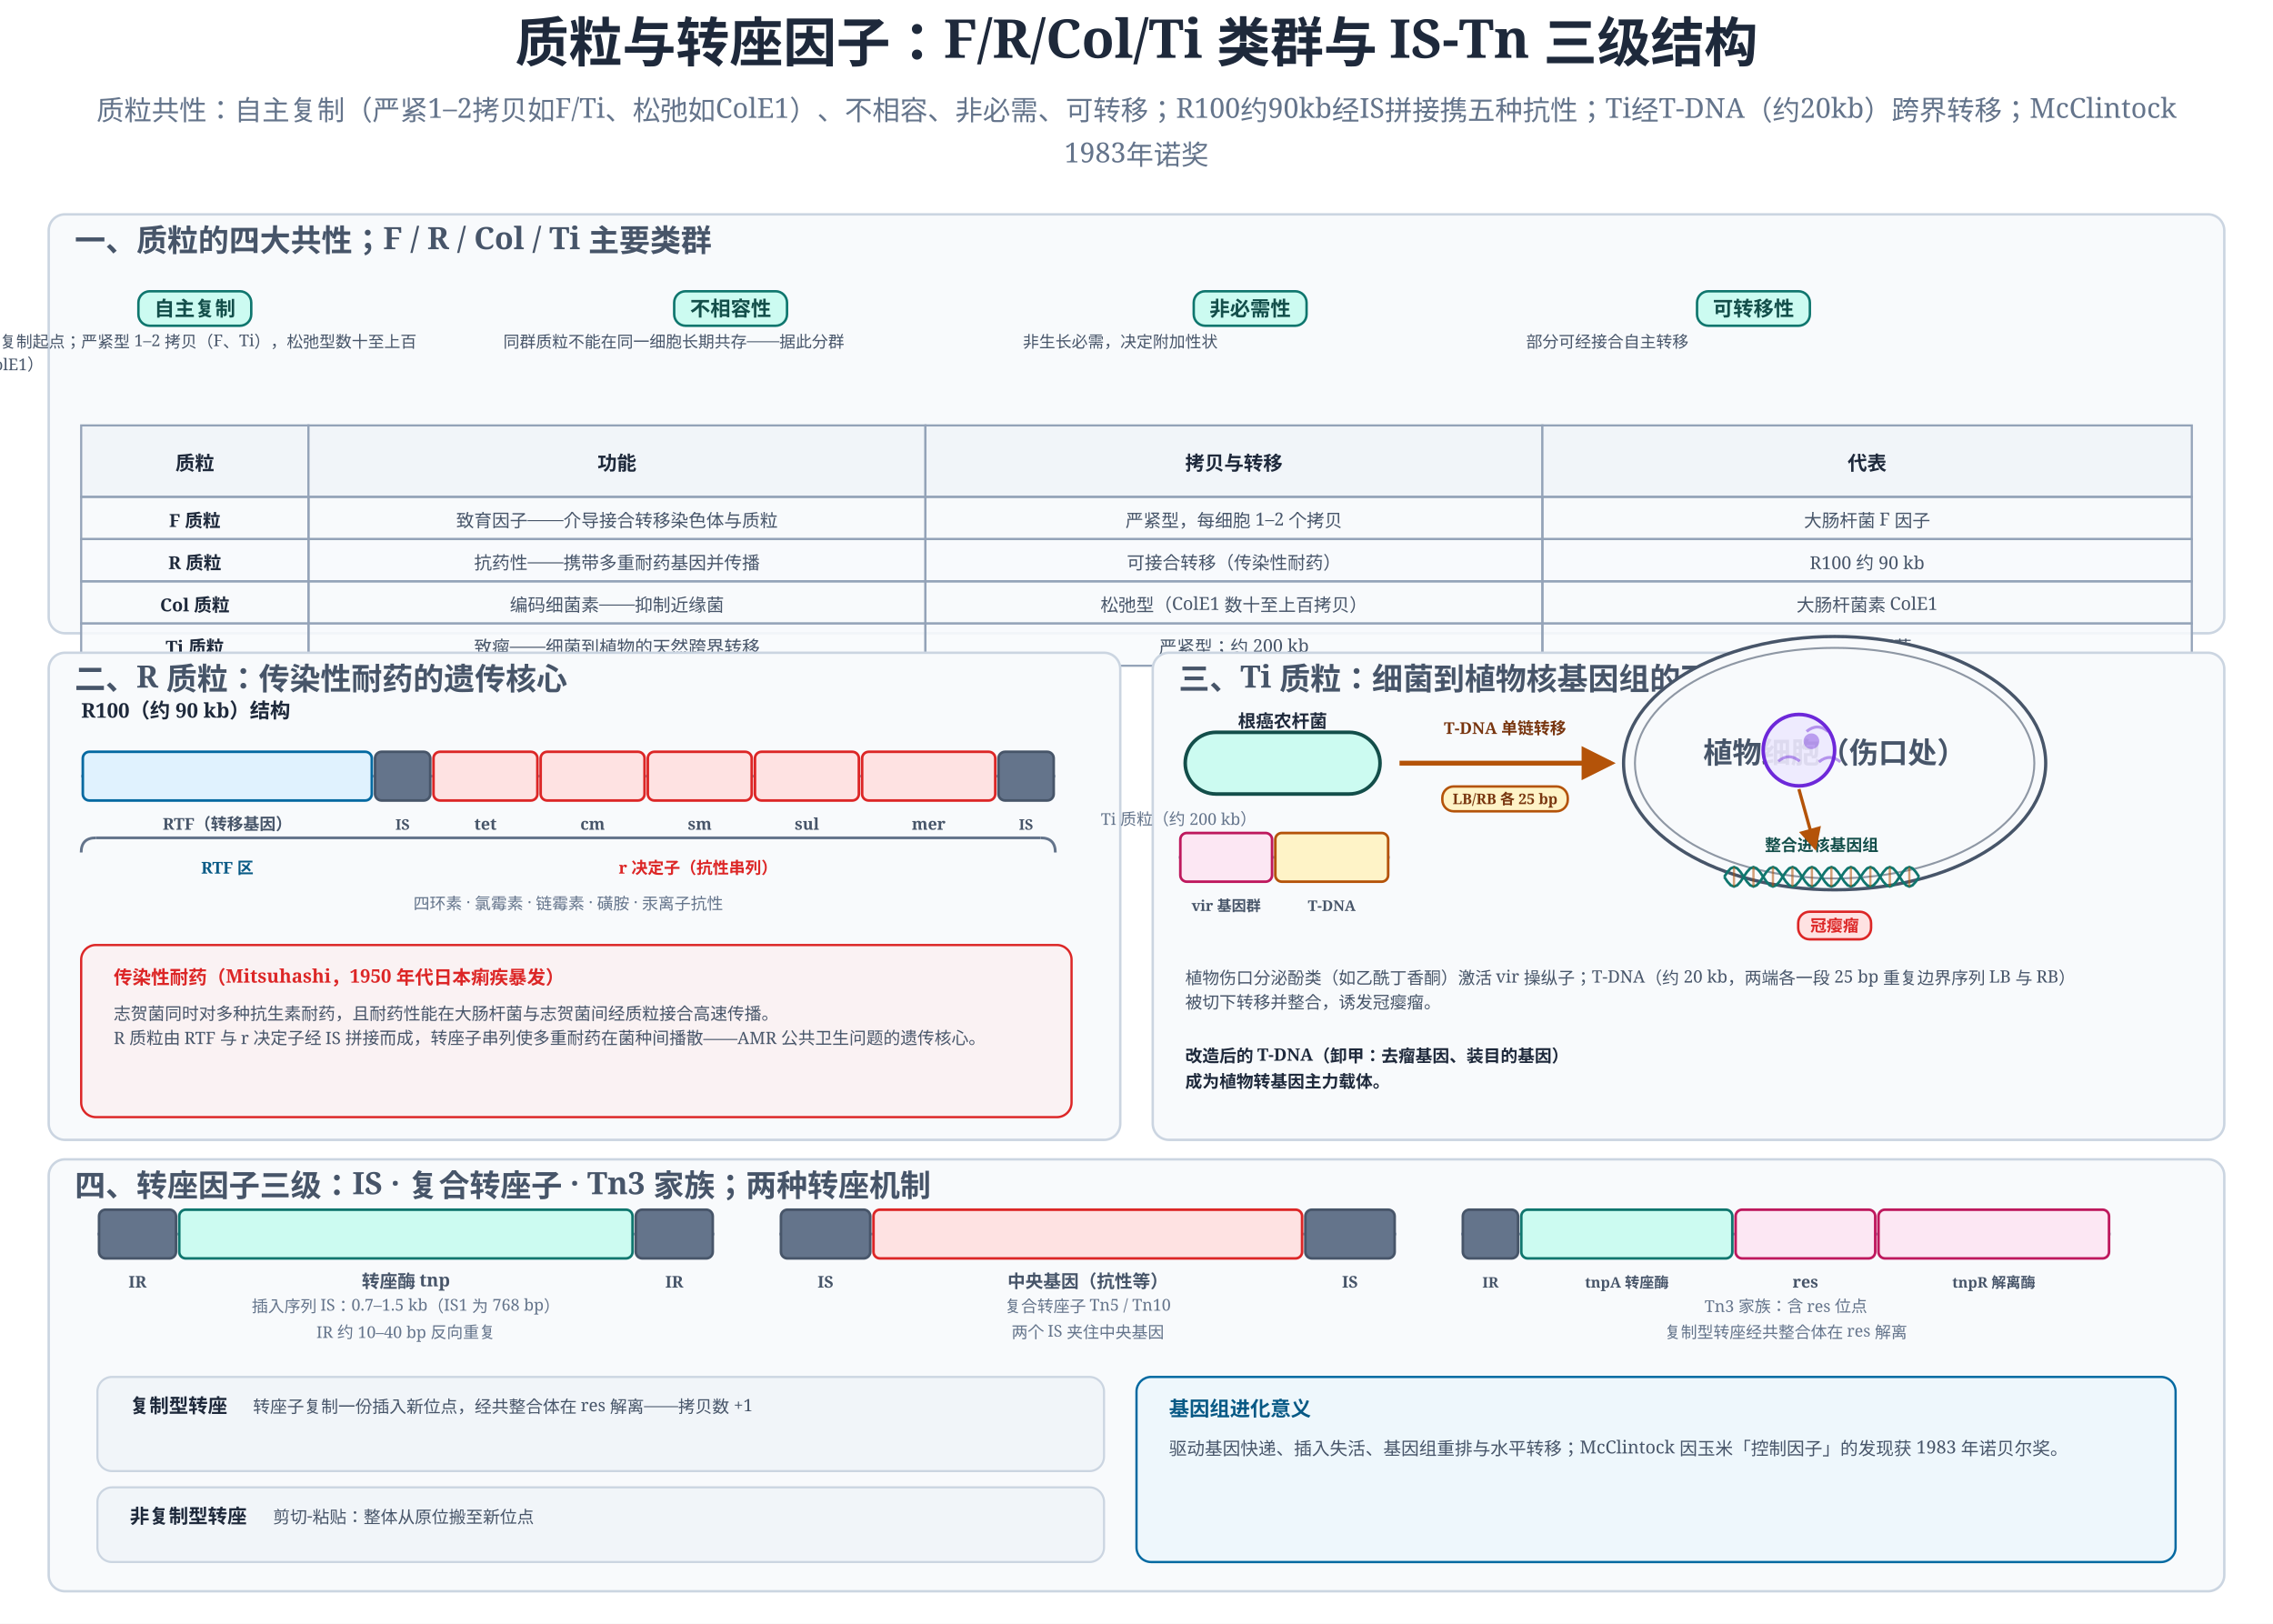
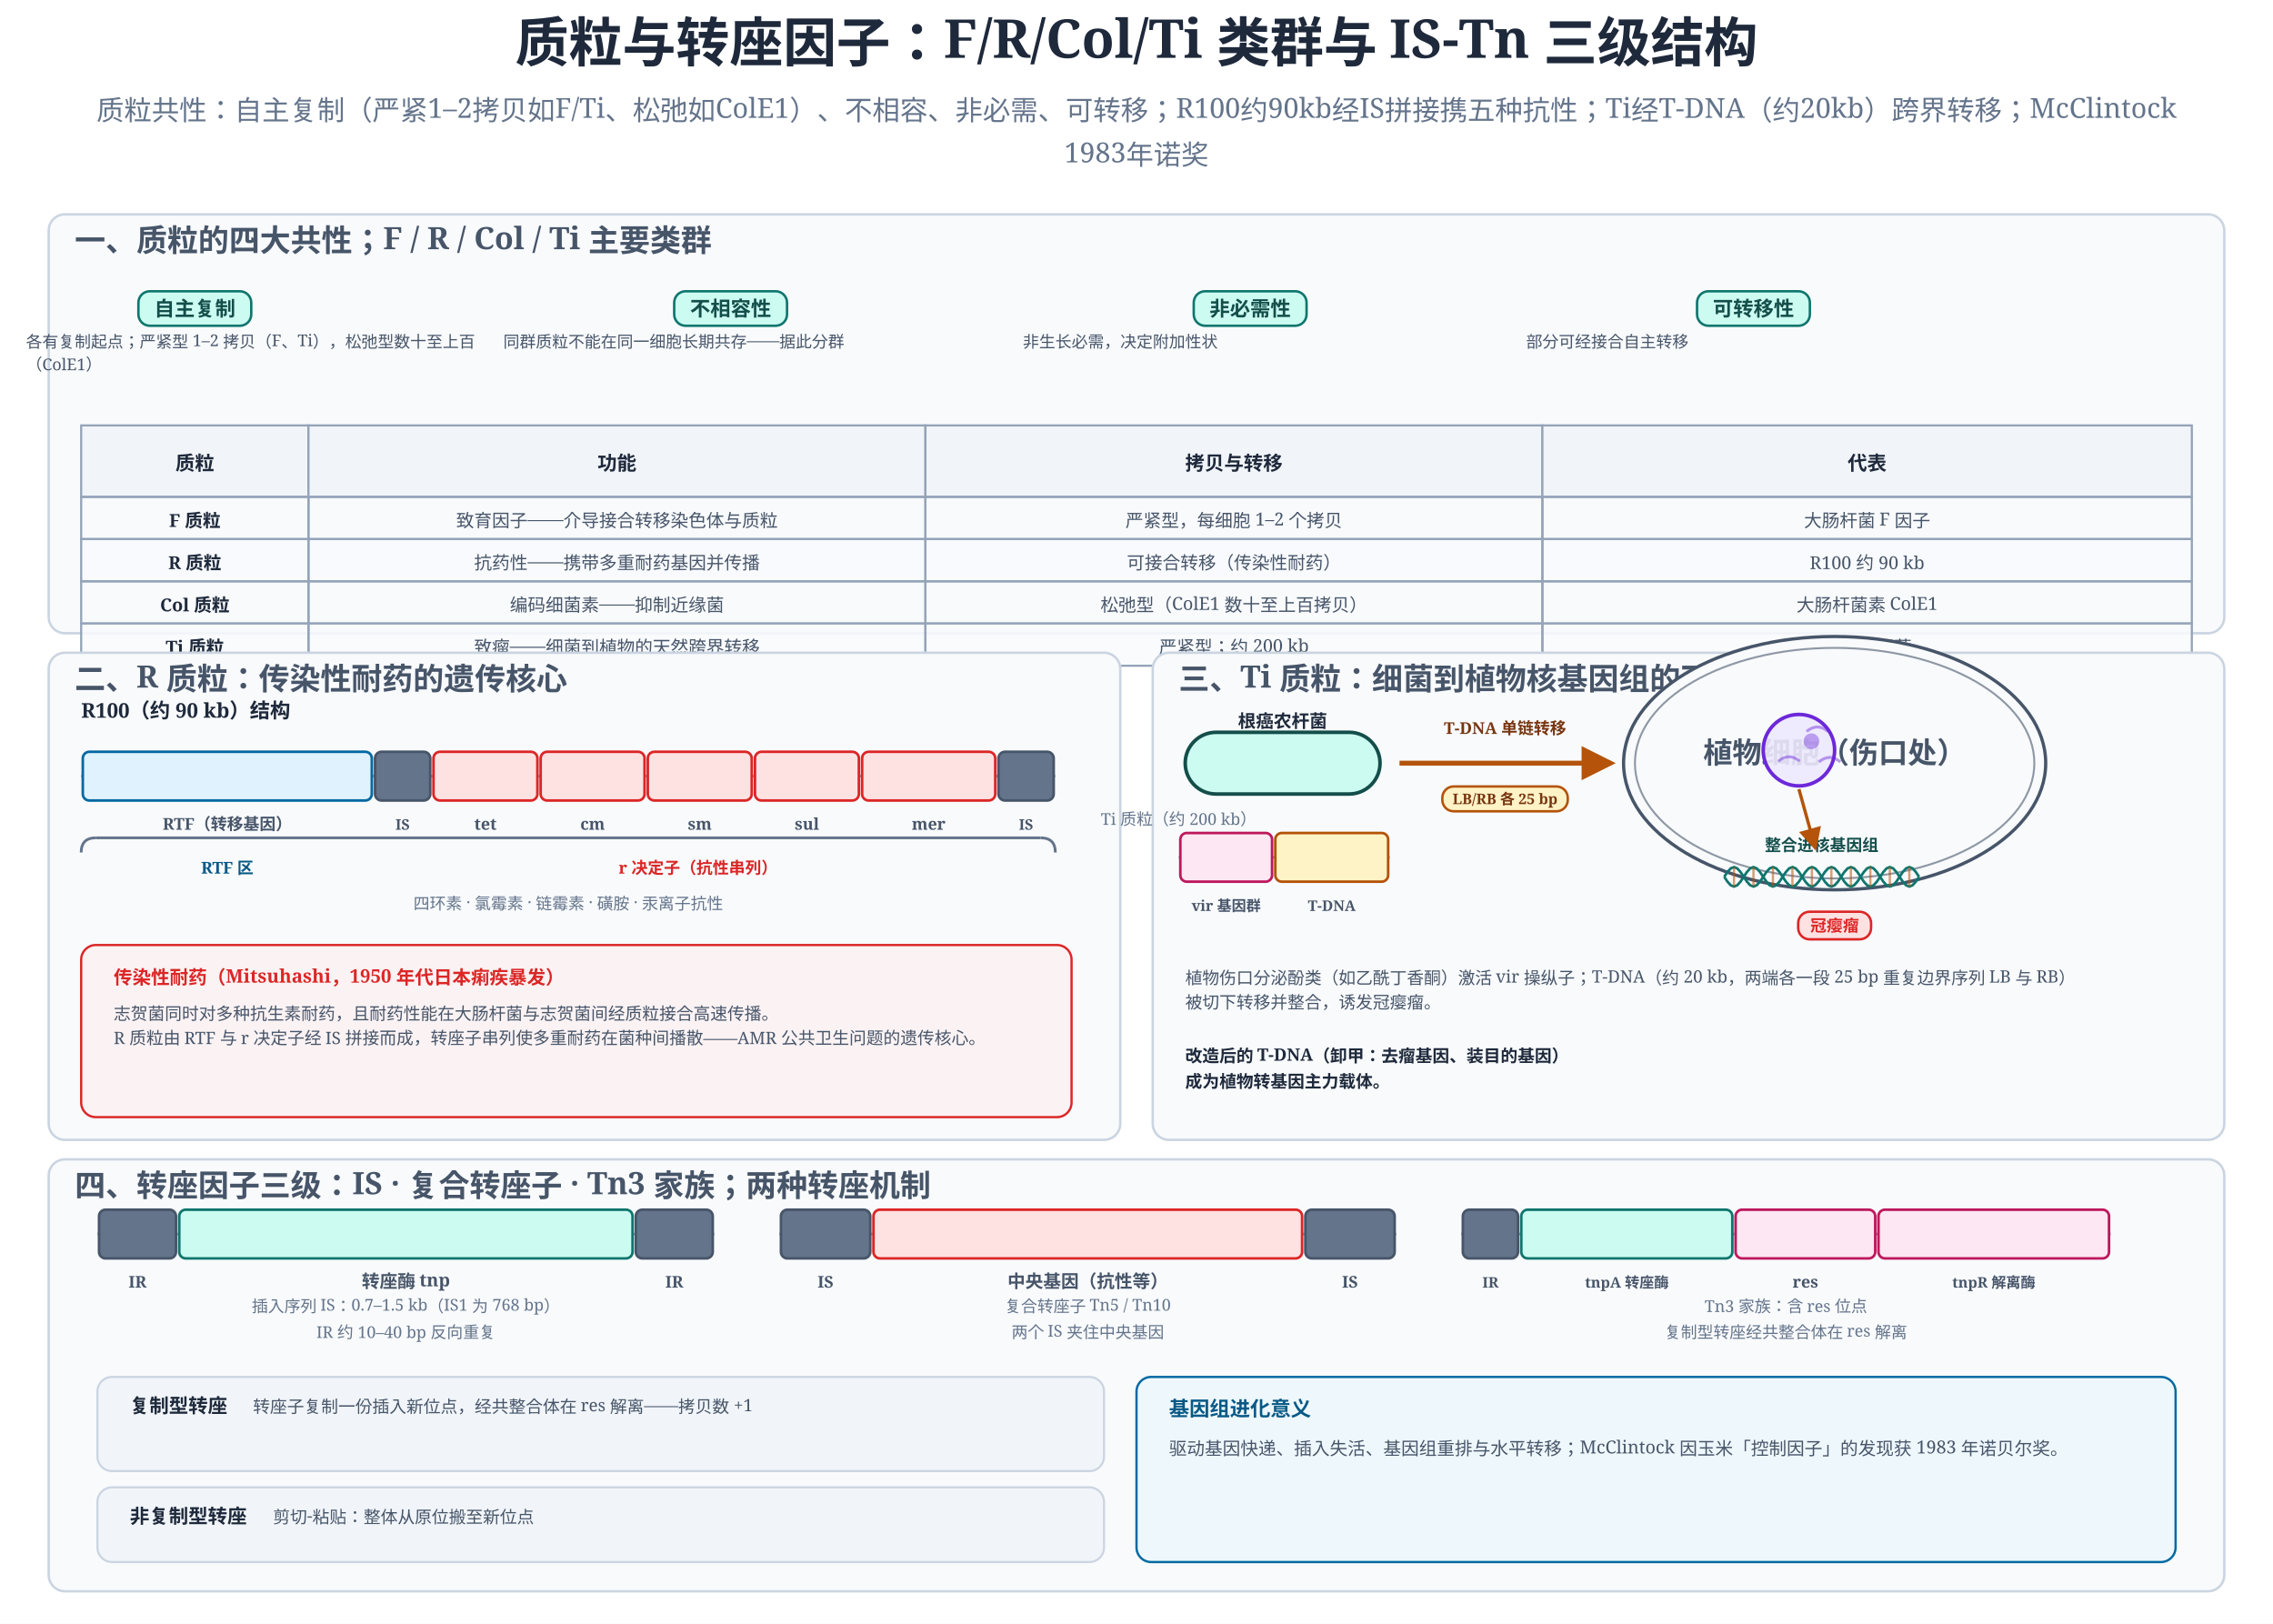
<svg xmlns="http://www.w3.org/2000/svg" width="1400" height="1000" viewBox="0 0 1400 1000" font-family="Noto Serif SC, LXGW WenKai, Songti SC, serif">
  <defs>
    <marker id="arr-ink" viewBox="0 0 10 10" refX="8.5" refY="5" markerWidth="7" markerHeight="7" orient="auto-start-reverse">
      <path d="M0,0 L10,5 L0,10 z" fill="#334155" />
    </marker>
    <marker id="arr-dna" viewBox="0 0 10 10" refX="8.5" refY="5" markerWidth="7" markerHeight="7" orient="auto-start-reverse">
      <path d="M0,0 L10,5 L0,10 z" fill="#0f766e" />
    </marker>
    <marker id="arr-rna" viewBox="0 0 10 10" refX="8.5" refY="5" markerWidth="7" markerHeight="7" orient="auto-start-reverse">
      <path d="M0,0 L10,5 L0,10 z" fill="#b45309" />
    </marker>
    <marker id="arr-pro" viewBox="0 0 10 10" refX="8.5" refY="5" markerWidth="7" markerHeight="7" orient="auto-start-reverse">
      <path d="M0,0 L10,5 L0,10 z" fill="#6d28d9" />
    </marker>
    <marker id="arr-enz" viewBox="0 0 10 10" refX="8.5" refY="5" markerWidth="7" markerHeight="7" orient="auto-start-reverse">
      <path d="M0,0 L10,5 L0,10 z" fill="#be185d" />
    </marker>
    <marker id="arr-acc" viewBox="0 0 10 10" refX="8.5" refY="5" markerWidth="7" markerHeight="7" orient="auto-start-reverse">
      <path d="M0,0 L10,5 L0,10 z" fill="#0369a1" />
    </marker>
    <marker id="arr-ok" viewBox="0 0 10 10" refX="8.5" refY="5" markerWidth="7" markerHeight="7" orient="auto-start-reverse">
      <path d="M0,0 L10,5 L0,10 z" fill="#059669" />
    </marker>
    <marker id="arr-warn" viewBox="0 0 10 10" refX="8.5" refY="5" markerWidth="7" markerHeight="7" orient="auto-start-reverse">
      <path d="M0,0 L10,5 L0,10 z" fill="#b45309" />
    </marker>
    <marker id="arr-bad" viewBox="0 0 10 10" refX="8.5" refY="5" markerWidth="7" markerHeight="7" orient="auto-start-reverse">
      <path d="M0,0 L10,5 L0,10 z" fill="#dc2626" />
    </marker>
    <marker id="arr-mute" viewBox="0 0 10 10" refX="8.5" refY="5" markerWidth="7" markerHeight="7" orient="auto-start-reverse">
      <path d="M0,0 L10,5 L0,10 z" fill="#94a3b8" />
    </marker>
  </defs>
  <rect x="0" y="0" width="1400" height="1000" fill="#ffffff" />
  <text x="700" y="38" text-anchor="middle" font-size="33" font-weight="700" fill="#1e293b">质粒与转座因子：F/R/Col/Ti 类群与 IS-Tn 三级结构</text>
  <text x="700" y="74" text-anchor="middle" font-size="17" fill="#64748b">质粒共性：自主复制（严紧1–2拷贝如F/Ti、松弛如ColE1）、不相容、非必需、可转移；R100约90kb经IS拼接携五种抗性；Ti经T-DNA（约20kb）跨界转移；McClintock</text>
  <text x="700" y="100" text-anchor="middle" font-size="17" fill="#64748b">1983年诺奖</text>
  <rect x="30" y="132" width="1340" height="258" rx="10" fill="#f8fafc" stroke="#cbd5e1" stroke-width="1.5" />
  <text x="46" y="154.84" font-size="19" fill="#475569" font-weight="700">一、质粒的四大共性；F / R / Col / Ti 主要类群</text>
  <rect x="85.25" y="179.375" width="69.5" height="21.25" rx="7" fill="#ccfbf1" stroke="#0f766e" stroke-width="1.5" />
  <text x="120" y="194.5" font-size="12.5" fill="#134e4a" text-anchor="middle" font-weight="700">自主复制</text>
-   <text x="-20" y="214" font-size="10" fill="#475569">各有复制起点；严紧型 1–2 拷贝（F、Ti），松弛型数十至上百</text>
-   <text x="-20" y="228" font-size="10" fill="#475569">（ColE1）</text>
+   <text x="16" y="214" font-size="10" fill="#475569">各有复制起点；严紧型 1–2 拷贝（F、Ti），松弛型数十至上百</text>
+   <text x="16" y="228" font-size="10" fill="#475569">（ColE1）</text>
  <rect x="415.25" y="179.375" width="69.5" height="21.25" rx="7" fill="#ccfbf1" stroke="#0f766e" stroke-width="1.5" />
  <text x="450" y="194.5" font-size="12.5" fill="#134e4a" text-anchor="middle" font-weight="700">不相容性</text>
  <text x="310" y="214" font-size="10" fill="#475569">同群质粒不能在同一细胞长期共存——据此分群</text>
  <rect x="735.25" y="179.375" width="69.5" height="21.25" rx="7" fill="#ccfbf1" stroke="#0f766e" stroke-width="1.5" />
  <text x="770" y="194.5" font-size="12.5" fill="#134e4a" text-anchor="middle" font-weight="700">非必需性</text>
  <text x="630" y="214" font-size="10" fill="#475569">非生长必需，决定附加性状</text>
  <rect x="1045.25" y="179.375" width="69.5" height="21.25" rx="7" fill="#ccfbf1" stroke="#0f766e" stroke-width="1.5" />
  <text x="1080" y="194.5" font-size="12.5" fill="#134e4a" text-anchor="middle" font-weight="700">可转移性</text>
  <text x="940" y="214" font-size="10" fill="#475569">部分可经接合自主转移</text>
  <rect x="50" y="262" width="140" height="44" fill="#f1f5f9" stroke="#94a3b8" stroke-width="1.3" />
  <text x="120" y="289.5" font-size="12" fill="#1e293b" text-anchor="middle" font-weight="700">质粒</text>
  <rect x="190" y="262" width="380" height="44" fill="#f1f5f9" stroke="#94a3b8" stroke-width="1.3" />
  <text x="380" y="289.5" font-size="12" fill="#1e293b" text-anchor="middle" font-weight="700">功能</text>
  <rect x="570" y="262" width="380" height="44" fill="#f1f5f9" stroke="#94a3b8" stroke-width="1.3" />
  <text x="760" y="289.5" font-size="12" fill="#1e293b" text-anchor="middle" font-weight="700">拷贝与转移</text>
  <rect x="950" y="262" width="400" height="44" fill="#f1f5f9" stroke="#94a3b8" stroke-width="1.3" />
  <text x="1150" y="289.5" font-size="12" fill="#1e293b" text-anchor="middle" font-weight="700">代表</text>
  <rect x="50" y="306" width="140" height="26" fill="none" stroke="#94a3b8" stroke-width="1.3" />
  <text x="120" y="324.5" font-size="11" fill="#1e293b" text-anchor="middle" font-weight="700">F 质粒</text>
  <rect x="190" y="306" width="380" height="26" fill="none" stroke="#94a3b8" stroke-width="1.3" />
  <text x="380" y="324.5" font-size="11" fill="#475569" text-anchor="middle" font-weight="500">致育因子——介导接合转移染色体与质粒</text>
  <rect x="570" y="306" width="380" height="26" fill="none" stroke="#94a3b8" stroke-width="1.3" />
  <text x="760" y="324.5" font-size="11" fill="#475569" text-anchor="middle" font-weight="500">严紧型，每细胞 1–2 个拷贝</text>
  <rect x="950" y="306" width="400" height="26" fill="none" stroke="#94a3b8" stroke-width="1.3" />
  <text x="1150" y="324.5" font-size="11" fill="#475569" text-anchor="middle" font-weight="500">大肠杆菌 F 因子</text>
  <rect x="50" y="332" width="1300" height="26" fill="#f8fafc" fill-opacity="0.85" />
  <rect x="50" y="332" width="140" height="26" fill="none" stroke="#94a3b8" stroke-width="1.3" />
  <text x="120" y="350.5" font-size="11" fill="#1e293b" text-anchor="middle" font-weight="700">R 质粒</text>
  <rect x="190" y="332" width="380" height="26" fill="none" stroke="#94a3b8" stroke-width="1.3" />
  <text x="380" y="350.5" font-size="11" fill="#475569" text-anchor="middle" font-weight="500">抗药性——携带多重耐药基因并传播</text>
  <rect x="570" y="332" width="380" height="26" fill="none" stroke="#94a3b8" stroke-width="1.3" />
  <text x="760" y="350.5" font-size="11" fill="#475569" text-anchor="middle" font-weight="500">可接合转移（传染性耐药）</text>
  <rect x="950" y="332" width="400" height="26" fill="none" stroke="#94a3b8" stroke-width="1.3" />
  <text x="1150" y="350.5" font-size="11" fill="#475569" text-anchor="middle" font-weight="500">R100 约 90 kb</text>
  <rect x="50" y="358" width="140" height="26" fill="none" stroke="#94a3b8" stroke-width="1.3" />
  <text x="120" y="376.5" font-size="11" fill="#1e293b" text-anchor="middle" font-weight="700">Col 质粒</text>
  <rect x="190" y="358" width="380" height="26" fill="none" stroke="#94a3b8" stroke-width="1.3" />
  <text x="380" y="376.5" font-size="11" fill="#475569" text-anchor="middle" font-weight="500">编码细菌素——抑制近缘菌</text>
  <rect x="570" y="358" width="380" height="26" fill="none" stroke="#94a3b8" stroke-width="1.3" />
  <text x="760" y="376.5" font-size="11" fill="#475569" text-anchor="middle" font-weight="500">松弛型（ColE1 数十至上百拷贝）</text>
  <rect x="950" y="358" width="400" height="26" fill="none" stroke="#94a3b8" stroke-width="1.3" />
  <text x="1150" y="376.5" font-size="11" fill="#475569" text-anchor="middle" font-weight="500">大肠杆菌素 ColE1</text>
  <rect x="50" y="384" width="1300" height="26" fill="#f8fafc" fill-opacity="0.85" />
  <rect x="50" y="384" width="140" height="26" fill="none" stroke="#94a3b8" stroke-width="1.3" />
  <text x="120" y="402.5" font-size="11" fill="#1e293b" text-anchor="middle" font-weight="700">Ti 质粒</text>
  <rect x="190" y="384" width="380" height="26" fill="none" stroke="#94a3b8" stroke-width="1.3" />
  <text x="380" y="402.5" font-size="11" fill="#475569" text-anchor="middle" font-weight="500">致瘤——细菌到植物的天然跨界转移</text>
  <rect x="570" y="384" width="380" height="26" fill="none" stroke="#94a3b8" stroke-width="1.3" />
  <text x="760" y="402.5" font-size="11" fill="#475569" text-anchor="middle" font-weight="500">严紧型；约 200 kb</text>
  <rect x="950" y="384" width="400" height="26" fill="none" stroke="#94a3b8" stroke-width="1.3" />
  <text x="1150" y="402.5" font-size="11" fill="#475569" text-anchor="middle" font-weight="500">根癌农杆菌</text>
  <rect x="30" y="402" width="660" height="300" rx="10" fill="#f8fafc" stroke="#cbd5e1" stroke-width="1.5" />
  <text x="46" y="424.84" font-size="19" fill="#475569" font-weight="700">二、R 质粒：传染性耐药的遗传核心</text>
  <text x="50" y="442" font-size="12.5" fill="#1e293b" font-weight="700">R100（约 90 kb）结构</text>
  <line x1="50" y1="478" x2="650" y2="478" stroke="#94a3b8" stroke-width="1.6" />
  <rect x="51" y="463" width="178" height="30" rx="4" fill="#e0f2fe" stroke="#0369a1" stroke-width="1.6" />
  <text x="140" y="511" font-size="10" fill="#475569" text-anchor="middle" font-weight="600">RTF（转移基因）</text>
  <rect x="231" y="463" width="34" height="30" rx="4" fill="#64748b" stroke="#475569" stroke-width="1.6" />
  <text x="248" y="511" font-size="9" fill="#475569" text-anchor="middle" font-weight="600">IS</text>
  <rect x="267" y="463" width="64" height="30" rx="4" fill="#fee2e2" stroke="#dc2626" stroke-width="1.6" />
  <text x="299" y="511" font-size="10" fill="#475569" text-anchor="middle" font-weight="600">tet</text>
  <rect x="333" y="463" width="64" height="30" rx="4" fill="#fee2e2" stroke="#dc2626" stroke-width="1.6" />
  <text x="365" y="511" font-size="10" fill="#475569" text-anchor="middle" font-weight="600">cm</text>
  <rect x="399" y="463" width="64" height="30" rx="4" fill="#fee2e2" stroke="#dc2626" stroke-width="1.6" />
  <text x="431" y="511" font-size="10" fill="#475569" text-anchor="middle" font-weight="600">sm</text>
  <rect x="465" y="463" width="64" height="30" rx="4" fill="#fee2e2" stroke="#dc2626" stroke-width="1.6" />
  <text x="497" y="511" font-size="10" fill="#475569" text-anchor="middle" font-weight="600">sul</text>
  <rect x="531" y="463" width="82" height="30" rx="4" fill="#fee2e2" stroke="#dc2626" stroke-width="1.6" />
  <text x="572" y="511" font-size="10" fill="#475569" text-anchor="middle" font-weight="600">mer</text>
  <rect x="615" y="463" width="34" height="30" rx="4" fill="#64748b" stroke="#475569" stroke-width="1.6" />
  <text x="632" y="511" font-size="9" fill="#475569" text-anchor="middle" font-weight="600">IS</text>
  <path d="M 50,525 Q 50,516 59,516 M 641,516 Q 650,516 650,525" fill="none" stroke="#64748b" stroke-width="1.7" />
  <line x1="59" y1="516" x2="641" y2="516" stroke="#64748b" stroke-width="1.7" />
  <text x="140" y="538" font-size="10" fill="#075985" text-anchor="middle" font-weight="700">RTF 区</text>
  <text x="430" y="538" font-size="10" fill="#dc2626" text-anchor="middle" font-weight="700">r 决定子（抗性串列）</text>
  <text x="350" y="560" font-size="10" fill="#64748b" text-anchor="middle">四环素 · 氯霉素 · 链霉素 · 磺胺 · 汞离子抗性</text>
  <rect x="50" y="582" width="610" height="106" rx="9" fill="#fee2e2" fill-opacity="0.35" stroke="#dc2626" stroke-width="1.4" />
  <text x="70" y="606" font-size="11.5" fill="#dc2626" font-weight="700">传染性耐药（Mitsuhashi，1950 年代日本痢疾暴发）</text>
  <text x="70" y="628" font-size="10.5" fill="#475569">志贺菌同时对多种抗生素耐药，且耐药性能在大肠杆菌与志贺菌间经质粒接合高速传播。</text>
  <text x="70" y="643" font-size="10.5" fill="#475569">R 质粒由 RTF 与 r 决定子经 IS 拼接而成，转座子串列使多重耐药在菌种间播散——AMR 公共卫生问题的遗传核心。</text>
  <rect x="710" y="402" width="660" height="300" rx="10" fill="#f8fafc" stroke="#cbd5e1" stroke-width="1.5" />
  <text x="726" y="424.84" font-size="19" fill="#475569" font-weight="700">三、Ti 质粒：细菌到植物核基因组的天然跨界转移</text>
  <rect x="730" y="451" width="120" height="38" rx="19" fill="#ccfbf1" stroke="#134e4a" stroke-width="2.2" />
  <text x="790" y="448" font-size="11" fill="#1e293b" text-anchor="middle" font-weight="700">根癌农杆菌</text>
  <line x1="726" y1="528" x2="856" y2="528" stroke="#94a3b8" stroke-width="1.6" />
  <rect x="727" y="513" width="56.5" height="30" rx="4" fill="#fce7f3" stroke="#be185d" stroke-width="1.6" />
  <text x="755.25" y="561" font-size="9" fill="#475569" text-anchor="middle" font-weight="600">vir 基因群</text>
  <rect x="785.5" y="513" width="69.5" height="30" rx="4" fill="#fef3c7" stroke="#b45309" stroke-width="1.6" />
  <text x="820.25" y="561" font-size="9" fill="#475569" text-anchor="middle" font-weight="600">T-DNA</text>
  <text x="726" y="508" font-size="10" fill="#64748b" text-anchor="middle">Ti 质粒（约 200 kb）</text>
  <ellipse cx="1130" cy="470" rx="130" ry="78" fill="#f8fafc" stroke="#475569" stroke-width="2" />
  <ellipse cx="1130" cy="470" rx="123" ry="71" fill="none" stroke="#475569" stroke-width="1.2" opacity="0.6" />
  <text x="1130" y="470" font-size="18" fill="#475569" text-anchor="middle" font-weight="600">植物细胞（伤口处）</text>
  <circle cx="1108" cy="462" r="22" fill="#ede9fe" fill-opacity="0.9" stroke="#6d28d9" stroke-width="2.2" />
  <circle cx="1115.7" cy="456.5" r="4.84" fill="#6d28d9" fill-opacity="0.4" />
  <path d="M 1095.29,468.832 q 6.6,-5.5 13.2,0" fill="none" opacity="0.45" stroke="#6d28d9" stroke-width="1.8" />
  <path d="M 1120.338,469.242 q 6.6,-5.5 13.2,0" fill="none" opacity="0.45" stroke="#6d28d9" stroke-width="1.8" />
  <path d="M 1112.733,450.486 q 6.6,-5.5 13.2,0" fill="none" opacity="0.45" stroke="#6d28d9" stroke-width="1.8" />
  <line x1="862" y1="470" x2="992" y2="470" stroke="#b45309" stroke-width="3" marker-end="url(#arr-rna)" />
  <text x="927" y="452" font-size="10" fill="#78350f" text-anchor="middle" font-weight="700">T-DNA 单链转移</text>
  <rect x="888.37" y="484.35" width="77.261" height="15.3" rx="7" fill="#fef3c7" stroke="#b45309" stroke-width="1.5" />
  <text x="927" y="495.24" font-size="9" fill="#78350f" text-anchor="middle" font-weight="700">LB/RB 各 25 bp</text>
  <path d="M1062,540L1062.0,540.0L1064.0,537.0L1066.0,534.8L1068.0,534.0L1070.0,534.8L1072.0,537.0L1074.0,540.0L1076.0,543.0L1078.0,545.2L1080.0,546.0L1082.0,545.2L1084.0,543.0L1086.0,540.0L1088.0,537.0L1090.0,534.8L1092.0,534.0L1094.0,534.8L1096.0,537.0L1098.0,540.0L1100.0,543.0L1102.0,545.2L1104.0,546.0L1106.0,545.2L1108.0,543.0L1110.0,540.0L1112.0,537.0L1114.0,534.8L1116.0,534.0L1118.0,534.8L1120.0,537.0L1122.0,540.0L1124.0,543.0L1126.0,545.2L1128.0,546.0L1130.0,545.2L1132.0,543.0L1134.0,540.0L1136.0,537.0L1138.0,534.8L1140.0,534.0L1142.0,534.8L1144.0,537.0L1146.0,540.0L1148.0,543.0L1150.0,545.2L1152.0,546.0L1154.0,545.2L1156.0,543.0L1158.0,540.0L1160.0,537.0L1162.0,534.8L1164.0,534.0L1166.0,534.8L1168.0,537.0L1170.0,540.0L1172.0,543.0L1174.0,545.2L1176.0,546.0L1178.0,545.2L1180.0,543.0L1182.0,540.0" fill="none" stroke="#0f766e" stroke-width="1.6" />
  <path d="M1062,540L1062.0,540.0L1064.0,543.0L1066.0,545.2L1068.0,546.0L1070.0,545.2L1072.0,543.0L1074.0,540.0L1076.0,537.0L1078.0,534.8L1080.0,534.0L1082.0,534.8L1084.0,537.0L1086.0,540.0L1088.0,543.0L1090.0,545.2L1092.0,546.0L1094.0,545.2L1096.0,543.0L1098.0,540.0L1100.0,537.0L1102.0,534.8L1104.0,534.0L1106.0,534.8L1108.0,537.0L1110.0,540.0L1112.0,543.0L1114.0,545.2L1116.0,546.0L1118.0,545.2L1120.0,543.0L1122.0,540.0L1124.0,537.0L1126.0,534.8L1128.0,534.0L1130.0,534.8L1132.0,537.0L1134.0,540.0L1136.0,543.0L1138.0,545.2L1140.0,546.0L1142.0,545.2L1144.0,543.0L1146.0,540.0L1148.0,537.0L1150.0,534.8L1152.0,534.0L1154.0,534.8L1156.0,537.0L1158.0,540.0L1160.0,543.0L1162.0,545.2L1164.0,546.0L1166.0,545.2L1168.0,543.0L1170.0,540.0L1172.0,537.0L1174.0,534.8L1176.0,534.0L1178.0,534.8L1180.0,537.0L1182.0,540.0" fill="none" stroke="#0f766e" stroke-width="1.6" />
  <line x1="1068" y1="534" x2="1068" y2="546" stroke="#b45309" stroke-width="1.4" opacity="0.55" />
  <line x1="1080" y1="546" x2="1080" y2="534" stroke="#b45309" stroke-width="1.4" opacity="0.55" />
  <line x1="1092" y1="534" x2="1092" y2="546" stroke="#b45309" stroke-width="1.4" opacity="0.55" />
  <line x1="1104" y1="546" x2="1104" y2="534" stroke="#b45309" stroke-width="1.4" opacity="0.55" />
  <line x1="1116" y1="534" x2="1116" y2="546" stroke="#b45309" stroke-width="1.4" opacity="0.55" />
  <line x1="1128" y1="546" x2="1128" y2="534" stroke="#b45309" stroke-width="1.4" opacity="0.55" />
  <line x1="1140" y1="534" x2="1140" y2="546" stroke="#b45309" stroke-width="1.4" opacity="0.55" />
  <line x1="1152" y1="546" x2="1152" y2="534" stroke="#b45309" stroke-width="1.4" opacity="0.55" />
  <line x1="1164" y1="534" x2="1164" y2="546" stroke="#b45309" stroke-width="1.4" opacity="0.55" />
  <line x1="1176" y1="546" x2="1176" y2="534" stroke="#b45309" stroke-width="1.4" opacity="0.55" />
  <text x="1122" y="524" font-size="10" fill="#134e4a" text-anchor="middle" font-weight="700">整合进核基因组</text>
  <line x1="1108" y1="486" x2="1118" y2="522" stroke="#b45309" stroke-width="2" marker-end="url(#arr-rna)" />
  <rect x="1107.55" y="561.5" width="44.9" height="17" rx="7" fill="#fee2e2" stroke="#dc2626" stroke-width="1.5" />
  <text x="1130" y="573.6" font-size="10" fill="#dc2626" text-anchor="middle" font-weight="700">冠瘿瘤</text>
  <text x="730" y="606" font-size="10.5" fill="#475569">植物伤口分泌酚类（如乙酰丁香酮）激活 vir 操纵子；T-DNA（约 20 kb，两端各一段 25 bp 重复边界序列 LB 与 RB）</text>
  <text x="730" y="621" font-size="10.5" fill="#475569">被切下转移并整合，诱发冠瘿瘤。</text>
  <text x="730" y="654" font-size="10.5" fill="#1e293b" font-weight="700">改造后的 T-DNA（卸甲：去瘤基因、装目的基因）</text>
  <text x="730" y="669.75" font-size="10.5" fill="#1e293b" font-weight="700">成为植物转基因主力载体。</text>
  <rect x="30" y="714" width="1340" height="266" rx="10" fill="#f8fafc" stroke="#cbd5e1" stroke-width="1.5" />
  <text x="46" y="736.84" font-size="19" fill="#475569" font-weight="700">四、转座因子三级：IS · 复合转座子 · Tn3 家族；两种转座机制</text>
  <line x1="60" y1="760" x2="440" y2="760" stroke="#94a3b8" stroke-width="1.6" />
  <rect x="61" y="745" width="47.4" height="30" rx="4" fill="#64748b" stroke="#475569" stroke-width="1.6" />
  <text x="84.7" y="793" font-size="10" fill="#475569" text-anchor="middle" font-weight="600">IR</text>
  <rect x="110.4" y="745" width="279.2" height="30" rx="4" fill="#ccfbf1" stroke="#0f766e" stroke-width="1.6" />
  <text x="250" y="793" font-size="11" fill="#475569" text-anchor="middle" font-weight="600">转座酶 tnp</text>
  <rect x="391.6" y="745" width="47.4" height="30" rx="4" fill="#64748b" stroke="#475569" stroke-width="1.6" />
  <text x="415.3" y="793" font-size="10" fill="#475569" text-anchor="middle" font-weight="600">IR</text>
  <text x="250" y="808" font-size="10" fill="#64748b" text-anchor="middle">插入序列 IS：0.7–1.5 kb（IS1 为 768 bp）</text>
  <text x="250" y="824" font-size="10" fill="#64748b" text-anchor="middle">IR 约 10–40 bp 反向重复</text>
  <line x1="480" y1="760" x2="860" y2="760" stroke="#94a3b8" stroke-width="1.6" />
  <rect x="481" y="745" width="55" height="30" rx="4" fill="#64748b" stroke="#475569" stroke-width="1.6" />
  <text x="508.5" y="793" font-size="10" fill="#475569" text-anchor="middle" font-weight="600">IS</text>
  <rect x="538" y="745" width="264" height="30" rx="4" fill="#fee2e2" stroke="#dc2626" stroke-width="1.6" />
  <text x="670" y="793" font-size="11" fill="#475569" text-anchor="middle" font-weight="600">中央基因（抗性等）</text>
  <rect x="804" y="745" width="55" height="30" rx="4" fill="#64748b" stroke="#475569" stroke-width="1.6" />
  <text x="831.5" y="793" font-size="10" fill="#475569" text-anchor="middle" font-weight="600">IS</text>
  <text x="670" y="808" font-size="10" fill="#64748b" text-anchor="middle">复合转座子 Tn5 / Tn10</text>
  <text x="670" y="824" font-size="10" fill="#64748b" text-anchor="middle">两个 IS 夹住中央基因</text>
  <line x1="900" y1="760" x2="1300" y2="760" stroke="#94a3b8" stroke-width="1.6" />
  <rect x="901" y="745" width="34" height="30" rx="4" fill="#64748b" stroke="#475569" stroke-width="1.6" />
  <text x="918" y="793" font-size="9" fill="#475569" text-anchor="middle" font-weight="600">IR</text>
  <rect x="937" y="745" width="130" height="30" rx="4" fill="#ccfbf1" stroke="#0f766e" stroke-width="1.6" />
  <text x="1002" y="793" font-size="9" fill="#475569" text-anchor="middle" font-weight="600">tnpA 转座酶</text>
  <rect x="1069" y="745" width="86" height="30" rx="4" fill="#fce7f3" stroke="#be185d" stroke-width="1.6" />
  <text x="1112" y="793" font-size="10" fill="#475569" text-anchor="middle" font-weight="600">res</text>
  <rect x="1157" y="745" width="142" height="30" rx="4" fill="#fce7f3" stroke="#be185d" stroke-width="1.6" />
  <text x="1228" y="793" font-size="9" fill="#475569" text-anchor="middle" font-weight="600">tnpR 解离酶</text>
  <text x="1100" y="808" font-size="10" fill="#64748b" text-anchor="middle">Tn3 家族：含 res 位点</text>
  <text x="1100" y="824" font-size="10" fill="#64748b" text-anchor="middle">复制型转座经共整合体在 res 解离</text>
  <rect x="60" y="848" width="620" height="58" rx="9" fill="#f1f5f9" stroke="#cbd5e1" stroke-width="1.3" />
  <text x="80" y="870" font-size="12" fill="#1e293b" font-weight="700">复制型转座</text>
  <text x="155.8" y="870" font-size="10.5" fill="#475569">转座子复制一份插入新位点，经共整合体在 res 解离——拷贝数 +1</text>
  <rect x="60" y="916" width="620" height="46" rx="9" fill="#f1f5f9" stroke="#cbd5e1" stroke-width="1.3" />
  <text x="80" y="938" font-size="12" fill="#1e293b" font-weight="700">非复制型转座</text>
  <text x="168.16" y="938" font-size="10.5" fill="#475569">剪切-粘贴：整体从原位搬至新位点</text>
  <rect x="700" y="848" width="640" height="114" rx="9" fill="#e0f2fe" fill-opacity="0.4" stroke="#0369a1" stroke-width="1.4" />
  <text x="720" y="872" font-size="12.5" fill="#075985" font-weight="700">基因组进化意义</text>
  <text x="720" y="896" font-size="11" fill="#475569">驱动基因快递、插入失活、基因组重排与水平转移；McClintock 因玉米「控制因子」的发现获 1983 年诺贝尔奖。</text>
</svg>
